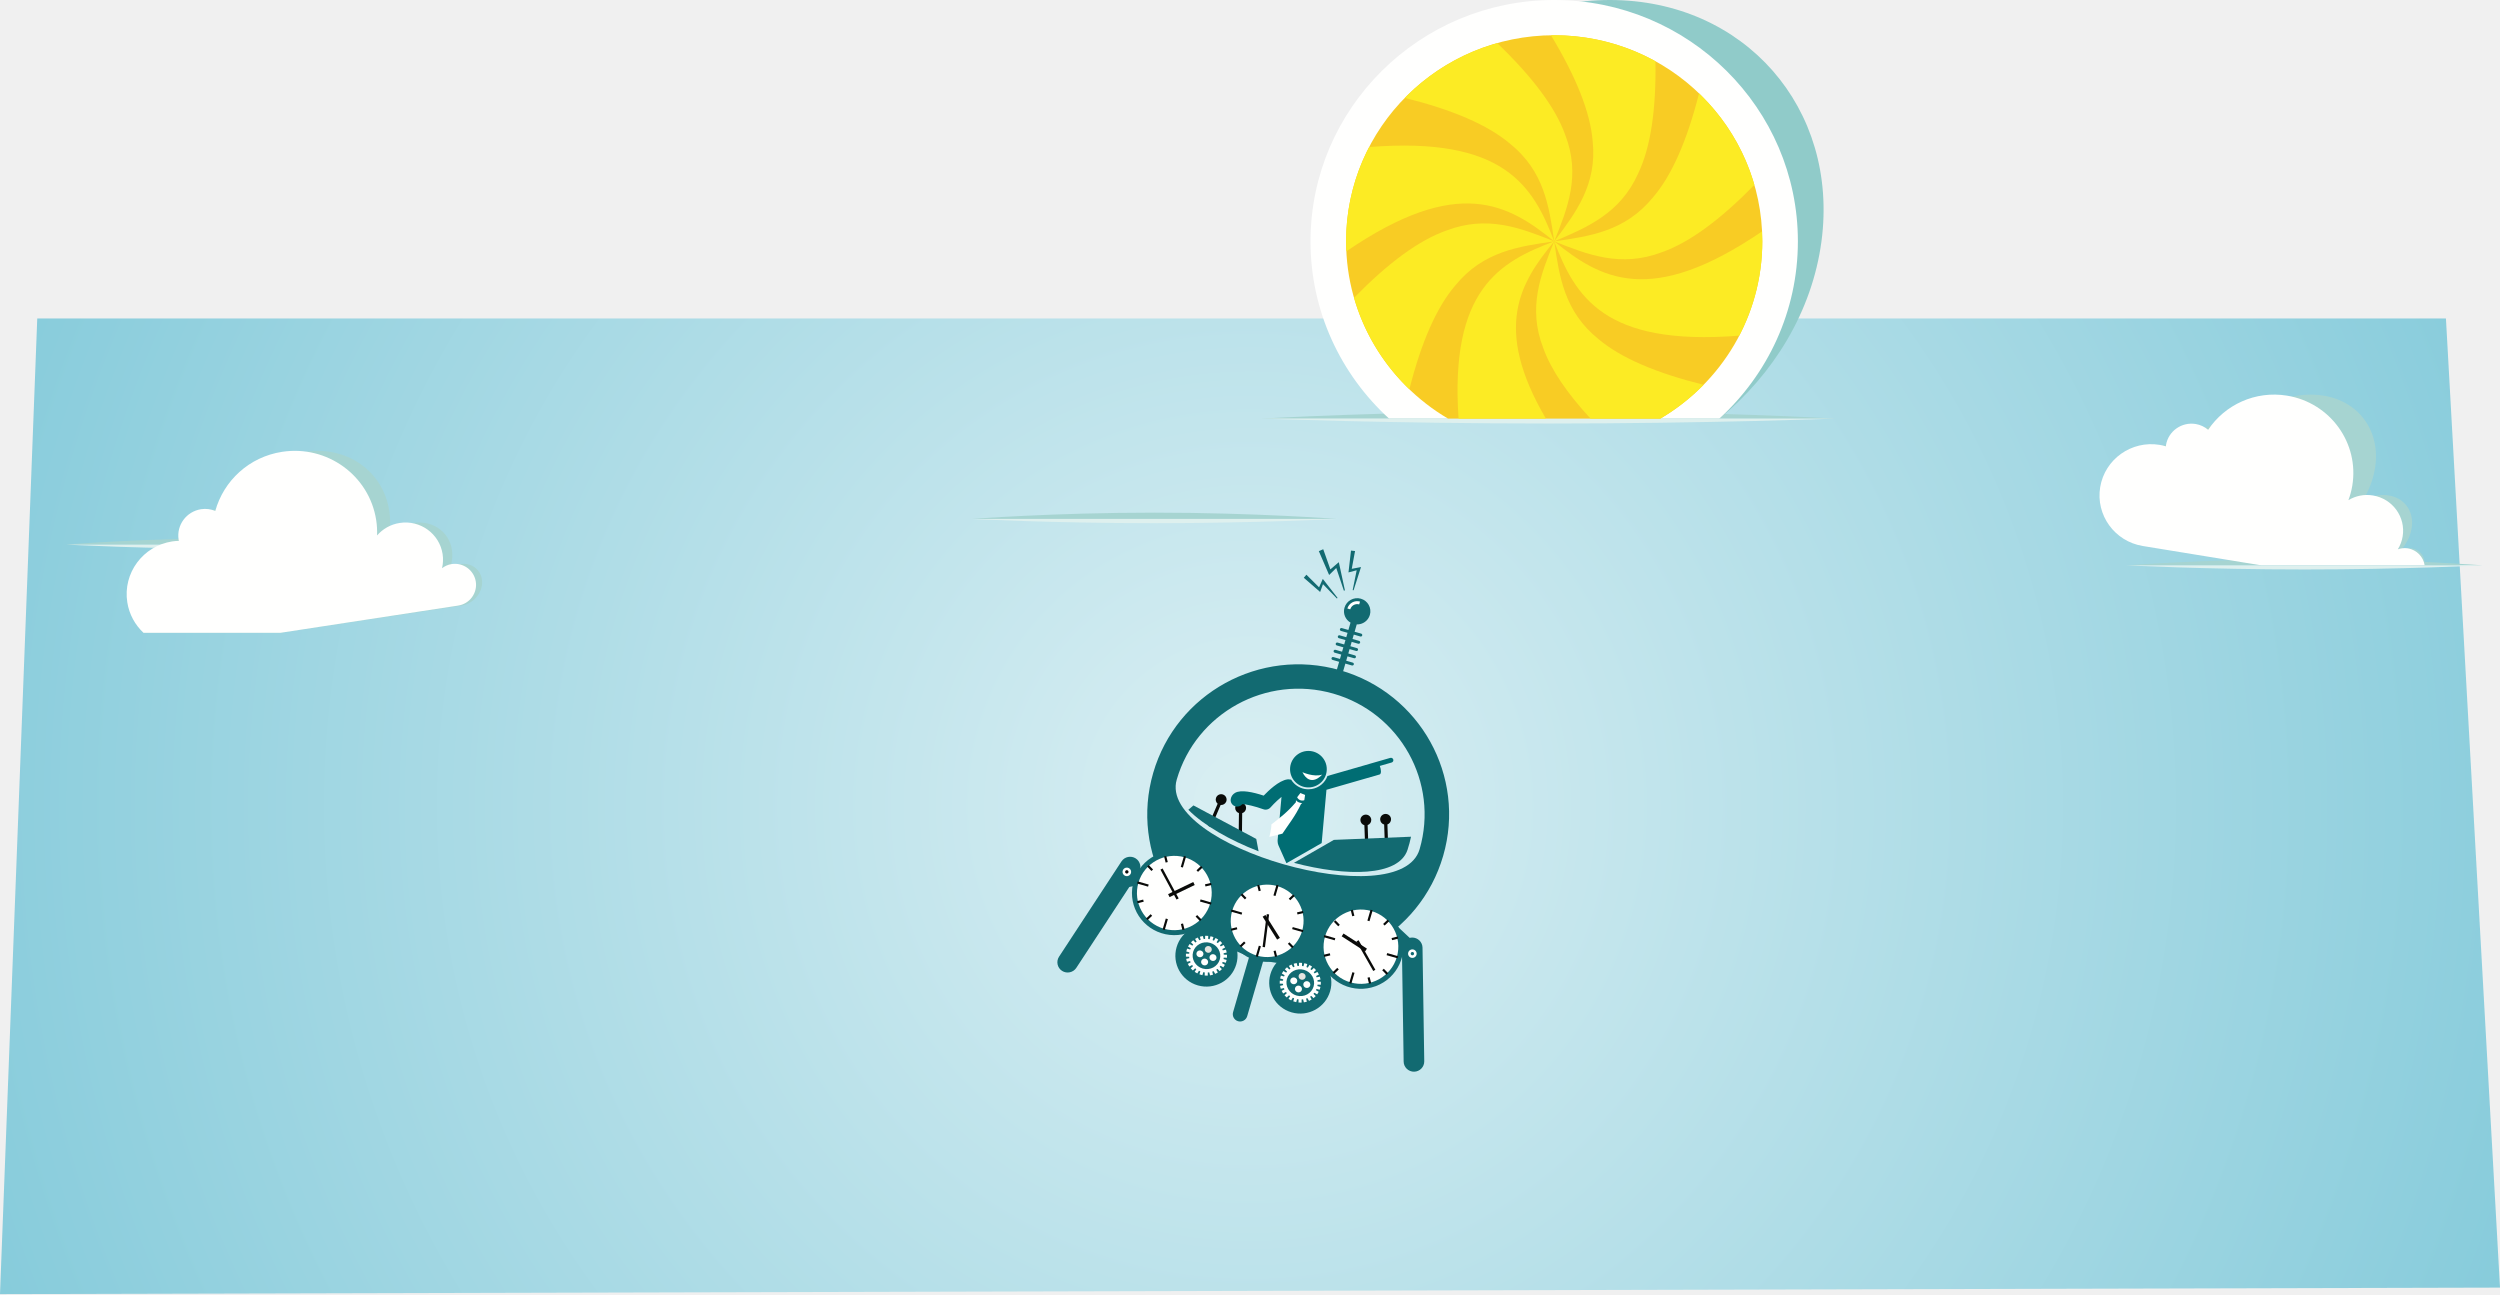
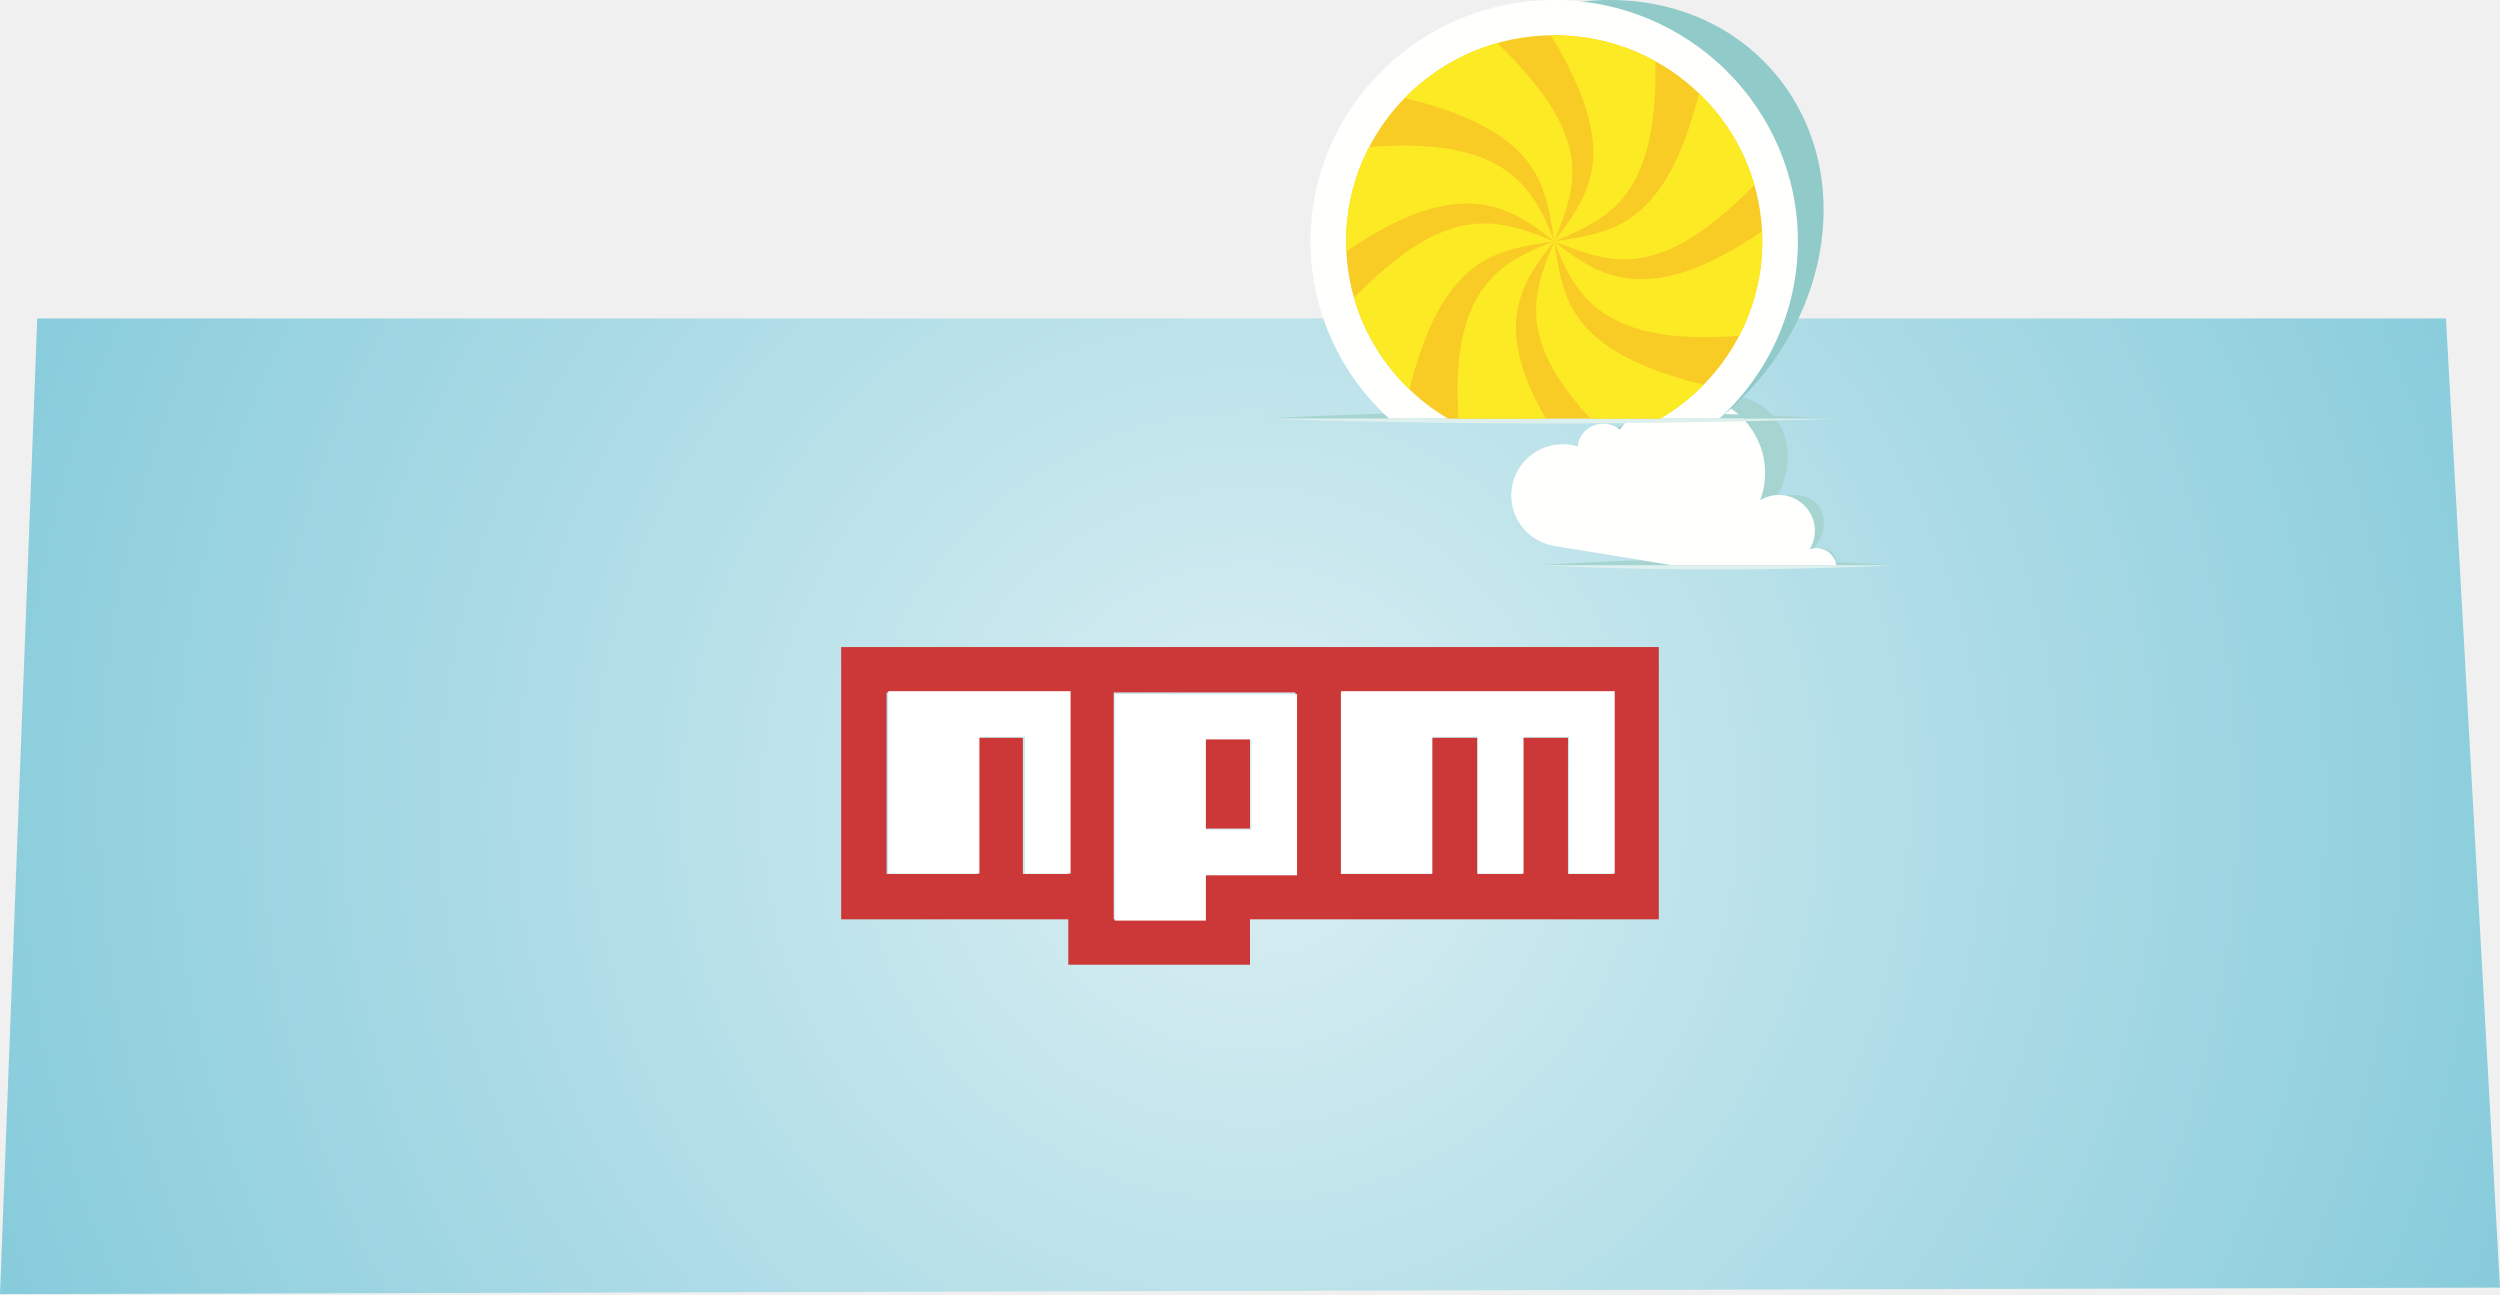
<svg xmlns="http://www.w3.org/2000/svg" width="850px" height="440px" viewBox="0 0 850 440" version="1.1">
  <defs>
    <radialGradient cx="49.999%" cy="49.999%" fx="49.999%" fy="49.999%" r="177.797%" gradientTransform="translate(0.49999,0.499995),scale(0.39027,1),rotate(180),translate(-0.49999,-0.499995)" id="radialGradient-1">
      <stop stop-color="#DAEFF3" offset="0%" />
      <stop stop-color="#6EC1D4" offset="100%" />
    </radialGradient>
  </defs>
  <g id="Page-1" stroke="none" stroke-width="1" fill="none" fill-rule="evenodd">
    <g id="featured" fill-rule="nonzero">
      <polygon id="BluSky" fill="url(#radialGradient-1)" points="0 440 850 437.786 831.617 108.27 12.667 108.27" />
      <g id="Group" transform="translate(22.50045, 116.7783)">
-         <path d="M821.658,75.442 L700.546,75.442 C700.546,75.442 727.657,73.347 761.102,73.347 C794.545,73.347 821.658,75.442 821.658,75.442" id="Fill-9" fill="#A6D4D1" />
-         <path d="M700.546,75.442 C700.546,75.442 727.657,76.84 761.102,76.84 C794.542,76.84 821.658,75.442 821.658,75.442 L700.546,75.442 Z" id="Fill-10" fill="#DEF0EE" />
-         <path d="M707.344,68.863 C698.031,67.298 693.212,58.33 696.602,48.838 C700.003,39.342 710.431,32.91 719.88,34.477 C720.596,34.598 721.272,34.774 721.937,34.976 C721.983,34.836 721.993,34.701 722.044,34.566 C723.792,29.815 729.049,26.598 733.781,27.384 C735.385,27.647 736.692,28.366 737.69,29.352 C745.229,20.858 756.835,15.976 767.526,17.744 C782.011,20.14 789.075,33.86 783.35,48.388 C782.685,50.082 781.865,51.71 780.928,53.269 C783.693,51.825 786.78,51.189 789.701,51.678 C796.197,52.766 799.313,59.017 796.67,65.635 C796.034,67.228 795.119,68.694 794.016,69.991 C795.168,69.622 796.351,69.473 797.5,69.665 C800.44,70.165 802.132,72.566 801.883,75.442 L746.334,75.442 C728.57,72.44 711.48,69.562 707.344,68.863" id="Fill-11" fill="#A6D4D1" />
-         <path d="M706.059,68.863 C696.473,67.298 689.986,58.33 691.564,48.838 C693.148,39.342 702.196,32.91 711.784,34.477 C712.514,34.598 713.215,34.774 713.904,34.976 C713.924,34.836 713.909,34.701 713.931,34.566 C714.722,29.815 719.252,26.598 724.045,27.384 C725.671,27.647 727.092,28.366 728.27,29.352 C733.944,20.858 744.289,15.976 755.097,17.744 C769.765,20.14 779.696,33.86 777.274,48.388 C776.992,50.082 776.542,51.71 775.962,53.269 C778.375,51.825 781.296,51.189 784.294,51.678 C790.976,52.766 795.501,59.017 794.396,65.635 C794.133,67.228 793.556,68.694 792.758,69.991 C793.817,69.622 794.968,69.473 796.156,69.665 C799.208,70.165 801.458,72.566 801.883,75.442 L746.334,75.442 C727.956,72.44 710.323,69.562 706.059,68.863" id="Fill-12" fill="#FFFFFE" />
-         <path d="M432.204,59.67 L307.735,59.67 C307.735,59.67 335.596,57.517 369.968,57.517 C404.338,57.517 432.204,59.67 432.204,59.67" id="Fill-13" fill="#A6D4D1" />
-         <path d="M432.204,59.67 L307.735,59.67 C307.735,59.67 335.596,61.105 369.968,61.105 C404.336,61.105 432.204,59.67 432.204,59.67" id="Fill-14" fill="#DEF0EE" />
-         <path d="M119.679,68.378 L0,68.378 C0,68.378 26.791,66.17 59.841,66.17 C92.887,66.17 119.679,68.378 119.679,68.378" id="Fill-21" fill="#A6D4D1" />
-         <path d="M119.679,68.378 L0,68.378 C0,68.378 26.791,69.854 59.841,69.854 C92.887,69.854 119.679,68.378 119.679,68.378" id="Fill-22" fill="#DEF0EE" />
-         <path d="M22.062,87.995 C21.736,78.096 29.728,68.833 39.911,67.3 C40.685,67.184 41.445,67.134 42.195,67.112 C42.186,66.97 42.141,66.84 42.136,66.697 C41.976,61.748 45.973,57.114 51.065,56.348 C52.793,56.087 54.406,56.338 55.818,56.938 C59.911,46.712 69.551,38.561 81.028,36.839 C96.61,34.496 109.643,44.879 110.135,60.024 C110.195,61.791 110.064,63.549 109.788,65.275 C111.974,63.069 114.844,61.502 118.031,61.022 C125.129,59.954 131.063,64.682 131.289,71.582 C131.343,73.243 131.055,74.877 130.497,76.418 C131.515,75.712 132.664,75.196 133.925,75.008 C137.939,74.402 141.292,77.078 141.42,80.977 C141.547,84.88 138.401,88.527 134.389,89.128 C131.843,89.509 99.047,94.439 72.827,98.378 L26.293,98.378 C23.773,95.709 22.195,92.132 22.062,87.995" id="Fill-23" fill="#A6D4D1" />
-         <path d="M20.778,87.995 C19.233,78.096 26.079,68.833 36.077,67.3 C36.836,67.184 37.587,67.134 38.335,67.112 C38.307,66.97 38.249,66.84 38.226,66.697 C37.456,61.748 40.879,57.114 45.878,56.348 C47.573,56.087 49.217,56.338 50.702,56.938 C53.534,46.712 62.167,38.561 73.431,36.839 C88.725,34.496 103.037,44.879 105.402,60.024 C105.678,61.791 105.764,63.549 105.702,65.275 C107.616,63.069 110.295,61.502 113.421,61.022 C120.386,59.954 126.906,64.682 127.982,71.582 C128.241,73.243 128.154,74.877 127.785,76.418 C128.716,75.712 129.804,75.196 131.04,75.008 C134.978,74.402 138.663,77.078 139.272,80.977 C139.88,84.88 137.184,88.527 133.247,89.128 C130.748,89.509 98.561,94.439 72.827,98.378 L26.293,98.378 C23.445,95.709 21.424,92.132 20.778,87.995" id="clouss" fill="#FFFFFE" />
+         <g id="Cloud" transform="translate(491.3274, 17.3838)">
+           <path d="M130.331,58.058 L9.218,58.058 C9.218,58.058 36.33,55.963 69.775,55.963 C103.217,55.963 130.331,58.058 130.331,58.058" id="Fill-9" fill="#A6D4D1" />
+           <path d="M9.218,58.058 C9.218,58.058 36.33,59.456 69.775,59.456 C103.215,59.456 130.331,58.058 130.331,58.058 L9.218,58.058 Z" id="Fill-10" fill="#DEF0EE" />
+           <path d="M16.017,51.479 C6.704,49.914 1.884,40.946 5.275,31.455 C8.675,21.958 19.103,15.526 28.553,17.093 C29.268,17.214 29.945,17.39 30.609,17.592 C30.656,17.452 30.665,17.317 30.716,17.182 C32.464,12.431 37.722,9.215 42.454,10.001 C44.058,10.263 45.365,10.982 46.363,11.968 C53.902,3.475 65.508,-1.407 76.198,0.36 C90.684,2.756 97.748,16.476 92.023,31.004 C91.358,32.699 90.538,34.326 89.601,35.886 C92.366,34.442 95.452,33.805 98.373,34.295 C104.87,35.382 107.986,41.633 105.342,48.251 C104.707,49.844 103.792,51.31 102.689,52.607 C103.84,52.238 105.023,52.089 106.172,52.282 C109.113,52.781 110.804,55.182 110.556,58.058 L55.007,58.058 C37.242,55.057 20.152,52.178 16.017,51.479" id="Fill-11" fill="#A6D4D1" />
+           <path d="M14.732,51.479 C5.146,49.914 -1.341,40.946 0.236,31.455 C1.821,21.958 10.869,15.526 20.457,17.093 C21.187,17.214 21.888,17.39 22.577,17.592 C22.596,17.452 22.582,17.317 22.604,17.182 C23.395,12.431 27.925,9.215 32.717,10.001 C34.343,10.263 35.765,10.982 36.943,11.968 C42.617,3.475 52.962,-1.407 63.77,0.36 C78.438,2.756 88.369,16.476 85.947,31.004 C85.665,32.699 85.214,34.326 84.635,35.886 C87.047,34.442 89.968,33.805 92.967,34.295 C99.649,35.382 104.174,41.633 103.069,48.251 C102.806,49.844 102.229,51.31 101.431,52.607 C102.489,52.238 103.641,52.089 104.829,52.282 C107.881,52.781 110.13,55.182 110.556,58.058 L55.007,58.058 C36.629,55.057 18.996,52.178 14.732,51.479" id="Fill-12" fill="#FFFFFE" />
+         </g>
      </g>
      <g id="Sun" transform="translate(428.9236, 0)">
        <path d="M195.266,142.321 L0,142.321 C0,142.321 43.71,139.809 97.631,139.809 C151.554,139.809 195.266,142.321 195.266,142.321" id="Fill-25" fill="#A6D4D1" />
        <path d="M195.266,142.321 L0,142.321 C0,142.321 43.71,143.997 97.631,143.997 C151.554,143.997 195.266,142.321 195.266,142.321" id="Fill-26" fill="#DEF0EE" />
        <path d="M190.376,82.06 C196.398,36.812 164.129,0 118.44,0 C72.759,0 30.692,36.812 24.67,82.06 C21.503,105.862 28.944,127.318 43.345,142.321 L155.665,142.321 C174.063,127.318 187.209,105.862 190.376,82.06" id="Fill-27" fill="#90CBC9" />
        <path d="M182.356,82.06 C182.356,36.812 145.194,0 99.505,0 C53.819,0 16.652,36.812 16.652,82.06 C16.652,105.862 26.946,127.318 43.345,142.321 L155.665,142.321 C172.067,127.318 182.356,105.862 182.356,82.06" id="Fill-28" fill="#FFFFFE" />
        <path d="M170.26,82.06 C170.26,43.355 138.585,11.98 99.505,11.98 C60.427,11.98 28.75,43.355 28.75,82.06 C28.75,107.696 42.656,130.105 63.395,142.321 L135.618,142.321 C156.357,130.105 170.26,107.696 170.26,82.06" id="Fill-29" fill="#F8CC24" />
        <path d="M36.597,49.996 C31.593,59.607 28.75,70.5 28.75,82.06 C28.75,83.195 28.781,84.323 28.835,85.449 C66.888,59.451 83.951,69.457 99.505,82.06 C92.397,63.444 82.675,46.326 36.597,49.996" id="Fill-30" fill="#FCEB24" />
        <path d="M62.879,78.372 C53.583,81.644 43.082,89.357 31.456,101.243 C34.896,113.236 41.47,123.914 50.262,132.357 C54.33,116.313 59.527,104.439 65.924,97.003 C75.346,85.476 87.424,83.771 99.505,82.06 C88.184,77.558 76.858,73.055 62.879,78.372" id="Fill-31" fill="#FCEB24" />
        <path d="M99.505,82.06 C80.996,88.99 63.972,98.462 66.992,142.321 L96.674,142.321 C78.535,111.322 87.936,96.068 99.505,82.06" id="Fill-33" fill="#FCEB24" />
        <path d="M103.227,45.784 C99.924,36.577 92.137,26.178 80.137,14.66 C68.027,18.068 57.246,24.582 48.724,33.287 C64.923,37.316 76.909,42.463 84.418,48.8 C96.056,58.133 97.777,70.095 99.505,82.06 C104.05,70.844 108.597,59.63 103.227,45.784" id="Fill-34" fill="#FCEB24" />
        <path d="M170.175,78.672 C132.12,104.67 115.062,94.66 99.505,82.06 C106.613,100.673 116.337,117.792 162.415,114.123 C167.417,104.511 170.26,93.617 170.26,82.06 C170.26,80.923 170.231,79.795 170.175,78.672" id="Fill-35" fill="#FCEB24" />
        <path d="M136.131,85.747 C145.43,82.474 155.928,74.76 167.556,62.876 C164.117,50.882 157.54,40.205 148.75,31.761 C144.683,47.805 139.483,59.68 133.084,67.115 C123.661,78.644 111.583,80.349 99.505,82.06 C110.829,86.559 122.15,91.063 136.131,85.747" id="Fill-36" fill="#FCEB24" />
        <path d="M128.036,59.016 C132.273,50.191 134.191,37.384 133.929,20.837 C122.934,14.764 110.661,11.82 98.417,12.007 C106.992,26.2 111.795,38.236 112.581,47.976 C114.149,62.726 106.827,72.392 99.505,82.06 C110.724,77.311 121.948,72.567 128.036,59.016" id="Fill-37" fill="#FCEB24" />
        <path d="M150.288,130.832 C134.089,126.802 122.101,121.654 114.594,115.319 C102.957,105.987 101.231,94.022 99.505,82.06 C94.963,93.275 90.416,104.49 95.783,118.334 C98.388,125.599 103.799,133.609 111.856,142.321 L135.581,142.321 C140.99,139.143 145.936,135.277 150.288,130.832" id="Fill-32" fill="#FCEB24" />
      </g>
-       <g id="Machine" transform="translate(351.3793, 185.8725)">
-         <g id="controls" transform="translate(90.62479, 97.26204) rotate(-2) translate(-90.62479, -97.26204) translate(52.94908, 83.22532)">
-           <g id="buttons" transform="translate(50.10017, 18.96779)">
-             <polygon id="Fill-120" fill="#FFFFFE" points="0 1.551 1.562 1.551 1.562 0 0 0" />
-             <polygon id="Fill-121" fill="#F4E92A" points="2.924 1.551 4.484 1.551 4.484 0 2.924 0" />
-             <polygon id="Fill-122" fill="#FFFFFE" points="5.846 1.551 7.408 1.551 7.408 0 5.846 0" />
-             <polygon id="Fill-123" fill="#F4E92A" points="8.77 1.551 10.33 1.551 10.33 0 8.77 0" />
-             <polygon id="Fill-124" fill="#F4E92A" points="11.692 1.551 13.254 1.551 13.254 0 11.692 0" />
-             <polygon id="Fill-125" fill="#FFFFFE" points="14.616 1.551 16.176 1.551 16.176 0 14.616 0" />
-             <polygon id="Fill-126" fill="#FFFFFE" points="17.541 1.551 19.1 1.551 19.1 0 17.541 0" />
-             <polygon id="Fill-127" fill="#F4E92A" points="20.462 1.551 22.024 1.551 22.024 0 20.462 0" />
-           </g>
-           <g id="levers" transform="translate(6.550728, 0)" fill="#0A0B09">
-             <path d="M62.219,10.493 C62.219,9.477 61.39,8.654 60.369,8.654 C59.348,8.654 58.521,9.477 58.521,10.493 C58.521,11.316 59.065,12.013 59.814,12.247 L59.814,20.422 L60.924,20.422 L60.924,12.247 C61.676,12.013 62.219,11.316 62.219,10.493" id="Fill-88" />
-             <path d="M55.491,10.493 C55.491,9.477 54.662,8.654 53.641,8.654 C52.619,8.654 51.793,9.477 51.793,10.493 C51.793,11.316 52.336,12.013 53.086,12.247 L53.086,20.422 L54.195,20.422 L54.195,12.247 C54.947,12.013 55.491,11.316 55.491,10.493" id="Fill-89" />
-             <path d="M13.09,4.998 C13.138,3.984 12.35,3.123 11.331,3.075 C10.31,3.028 9.445,3.811 9.395,4.826 C9.356,5.648 9.866,6.369 10.607,6.639 L10.219,14.805 L11.329,14.857 L11.714,6.69 C12.474,6.491 13.052,5.821 13.09,4.998" id="Fill-90" />
-             <path d="M6.404,2.617 C6.834,1.696 6.434,0.602 5.507,0.173 C4.584,-0.256 3.482,0.141 3.049,1.062 C2.7,1.808 2.897,2.668 3.477,3.196 L1.77635672e-15,10.605 L1.007,11.071 L4.484,3.662 C5.263,3.765 6.051,3.363 6.404,2.617" id="Fill-91" />
-           </g>
-           <path d="M1.787,3.483 L3.44169138e-15,4.904 C5.05,10.391 13.723,15.719 23.376,19.855 L22.735,15.619 L1.787,3.483" id="Fill-9" fill="#126A71" />
-           <path d="M35.267,24.186 C52.922,29.523 70.687,30.134 74.009,21.108 C74.544,19.65 74.991,18.18 75.351,16.705 L49.093,16.86 L35.267,24.186" id="Fill-10" fill="#126A71" />
-         </g>
-         <g id="man" transform="translate(95.01951, 88.3492) rotate(-2) translate(-95.01951, -88.3492) translate(67.13449, 69.39659)">
-           <path d="M20.553,5.975 C20.683,2.549 23.58,-0.123 27.026,0.004 C30.472,0.132 33.16,3.012 33.03,6.438 C32.902,9.863 30.005,12.536 26.559,12.408 C23.113,12.28 20.425,9.4 20.553,5.975" id="Fill-128" fill="#006D73" />
-           <path d="M31.393,8.219 C28.457,9.056 24.72,7.15 24.72,7.15 C27.289,12.732 31.393,8.219 31.393,8.219" id="Fill-129" fill="#FFFFFE" />
-           <path d="M32.677,13.422 L50.901,8.86 C51.6,8.685 51.514,7.136 51.081,5.948 L55.146,4.931 C55.587,4.82 55.856,4.374 55.745,3.935 C55.631,3.495 55.185,3.229 54.741,3.34 L47.607,5.126 L47.538,5.151 L33.182,8.744 C32.283,10.998 30.222,12.664 27.68,12.99 C27.303,13.039 26.917,13.056 26.535,13.042 C24.698,12.973 23,12.198 21.748,10.859 C21.368,10.452 21.044,10.007 20.777,9.534 L20.281,9.472 C20.05,9.417 19.803,9.397 19.554,9.422 C18.08,9.563 16.394,10.49 14.845,11.612 C13.466,12.613 12.193,13.77 11.277,14.664 C7.745,13.357 3.633,12.287 1.588,13.383 C0.77,13.822 0.221,14.551 0.043,15.435 C-0.196,16.63 0.581,17.793 1.785,18.032 C2.598,18.193 3.395,17.891 3.902,17.309 C5.165,17.338 8.247,18.186 11.008,19.293 C11.277,19.401 11.557,19.454 11.838,19.454 C12.44,19.454 13.028,19.211 13.455,18.758 C14.163,18.009 14.992,17.224 15.828,16.504 C16.33,16.069 16.835,15.659 17.317,15.296 L15.475,30.036 C15.453,30.217 15.458,30.394 15.478,30.567 C15.486,30.967 15.561,31.374 15.722,31.768 L18.2,37.905 L30.419,31.477 L32.677,13.422" id="Fill-3" fill="#006D73" />
-           <path d="M24.925,16.732 L25.031,16.666 L25.353,14.932 L24.562,14.57 L23.771,14.208 L22.656,15.58 L22.672,15.703 C22.872,16.122 23.211,16.439 23.61,16.623 C24.012,16.807 24.473,16.854 24.925,16.732" id="Fill-4" fill="#FFFFFE" />
-           <path d="M22.198,16.555 C22.176,16.702 22.159,17.141 22.14,17.287 C19.002,20.694 16.491,22.403 13.544,24.558 C13.55,25.99 12.731,28.755 12.731,28.755 C12.731,28.755 15.7,28.108 17.193,27.808 C19.337,24.775 21.732,22.098 23.846,17.976 C23.996,17.868 24.146,17.757 24.293,17.642 C23.555,17.616 22.603,17.293 22.198,16.555" id="Fill-5" fill="#FFFFFE" />
-         </g>
-         <g id="machine" transform="translate(73.74083, 101.2199) rotate(-4) translate(-73.74083, -101.2199) translate(5.482993, 20.23434)">
-           <path d="M64.557,89.703 C63.958,91.334 62.141,92.173 60.501,91.576 C58.858,90.979 58.015,89.173 58.614,87.542 C59.216,85.911 61.031,85.072 62.673,85.668 C64.313,86.265 65.157,88.071 64.557,89.703" id="Fill-84" fill="#FFFFFE" />
-           <path d="M95.505,100.955 C94.903,102.586 93.085,103.425 91.445,102.828 C89.806,102.231 88.959,100.425 89.562,98.794 C90.161,97.162 91.978,96.324 93.618,96.92 C95.26,97.517 96.104,99.323 95.505,100.955" id="Fill-85" fill="#FFFFFE" />
-           <path d="M110.501,13.081 C110.765,13.176 111.059,13.041 111.153,12.779 C111.25,12.518 111.114,12.227 110.851,12.131 L108.664,11.336 L109.558,8.9 C111.555,9.105 113.514,7.957 114.236,5.998 C115.087,3.683 113.889,1.119 111.561,0.273 C109.233,-0.574 106.653,0.616 105.801,2.931 C105.08,4.891 105.832,7.024 107.491,8.148 L106.595,10.584 L104.405,9.788 C104.145,9.693 103.851,9.828 103.753,10.089 C103.659,10.35 103.795,10.642 104.059,10.737 L106.245,11.533 L105.709,12.991 L103.52,12.196 C103.26,12.1 102.965,12.235 102.868,12.497 C102.774,12.758 102.91,13.049 103.171,13.145 L105.36,13.94 L104.824,15.398 L102.635,14.603 C102.372,14.507 102.08,14.643 101.983,14.904 C101.886,15.165 102.022,15.456 102.286,15.552 L104.475,16.347 L103.937,17.806 L101.75,17.01 C101.487,16.915 101.192,17.05 101.098,17.311 C101.001,17.572 101.137,17.864 101.401,17.959 L103.587,18.755 L103.051,20.213 L100.862,19.418 C100.602,19.322 100.307,19.458 100.213,19.718 C100.116,19.979 100.252,20.271 100.516,20.367 L102.702,21.162 L100.349,27.56 L102.416,28.312 L104.772,21.914 L106.958,22.71 C107.222,22.805 107.516,22.67 107.61,22.409 C107.707,22.148 107.571,21.856 107.308,21.761 L105.121,20.965 L105.657,19.507 L107.843,20.302 C108.107,20.398 108.401,20.262 108.495,20.001 C108.592,19.741 108.456,19.449 108.193,19.353 L106.006,18.558 L106.542,17.1 L108.731,17.895 C108.992,17.99 109.286,17.855 109.383,17.594 C109.477,17.333 109.341,17.041 109.081,16.946 L106.891,16.15 L107.427,14.692 L109.616,15.488 C109.88,15.583 110.171,15.448 110.268,15.187 C110.365,14.926 110.226,14.634 109.966,14.539 L107.777,13.743 L108.315,12.285 L110.501,13.081" id="antenna" fill="#126A71" />
-           <path d="M107.713,3.626 L106.755,3.278 C107.416,1.491 109.414,0.568 111.211,1.222 L110.862,2.171 C109.591,1.708 108.176,2.361 107.713,3.626" id="Fill-87" fill="#FFFFFE" />
-           <path d="M59.904,140.671 L59.904,140.671 C58.614,140.202 57.945,138.769 58.417,137.487 L68.711,109.511 C69.182,108.229 70.622,107.564 71.913,108.033 C73.203,108.502 73.871,109.934 73.4,111.217 L63.109,139.192 C62.637,140.475 61.194,141.14 59.904,140.671" id="Fill-11" fill="#126A71" />
-           <path d="M1.389,119.418 L1.389,119.418 C2.926,120.572 5.135,120.267 6.294,118.738 L29.731,87.903 C30.894,86.374 30.586,84.179 29.048,83.024 C27.511,81.869 25.303,82.175 24.14,83.703 L0.704,114.539 C-0.456,116.067 -0.151,118.263 1.389,119.418" id="Fill-12" fill="#126A71" />
-           <polyline id="Fill-13" fill="#126A71" points="24.11 92.784 41.856 90.565 41.373 86.747 23.627 88.965 24.11 92.784" />
-           <path d="M44.825,57.262 C52.965,35.133 77.698,23.715 99.958,31.809 C122.218,39.902 133.705,64.49 125.561,86.619 C117.421,108.747 36.681,79.391 44.825,57.262 Z M102.818,24.038 C76.205,14.361 46.739,27.964 37.006,54.42 C27.273,80.876 40.954,110.166 67.568,119.843 C94.181,129.519 123.647,115.917 133.38,89.461 C143.113,63.005 129.429,33.714 102.818,24.038 L102.818,24.038 Z" id="Fill-20" fill="#126A71" />
-           <path d="M118.409,161.966 L118.409,161.966 C116.483,161.862 114.993,160.212 115.099,158.299 L117.204,119.709 C117.31,117.795 118.969,116.315 120.895,116.419 C122.817,116.523 124.307,118.173 124.202,120.086 L122.096,158.676 C121.991,160.59 120.331,162.07 118.409,161.966" id="Fill-16" fill="#126A71" />
-           <polyline id="Fill-17" fill="#126A71" points="120.193 122.282 108.073 109.205 110.92 106.597 123.039 119.675 120.193 122.282" />
-           <path d="M27.079,87.875 C26.801,88.627 25.966,89.013 25.208,88.738 C24.454,88.464 24.065,87.632 24.343,86.881 C24.618,86.13 25.455,85.744 26.21,86.018 C26.965,86.293 27.353,87.125 27.079,87.875" id="Fill-14" fill="#FFFFFE" />
-           <path d="M26.252,87.576 C26.144,87.874 25.811,88.027 25.511,87.918 C25.211,87.809 25.059,87.479 25.167,87.181 C25.278,86.883 25.608,86.729 25.908,86.839 C26.207,86.948 26.363,87.277 26.252,87.576" id="Fill-15" fill="#0A0B09" />
-           <path d="M119.252,121.39 C118.975,122.141 119.363,122.973 120.118,123.247 C120.875,123.522 121.71,123.136 121.988,122.385 C122.262,121.633 121.874,120.802 121.119,120.527 C120.365,120.252 119.527,120.639 119.252,121.39" id="Fill-18" fill="#FFFFFE" />
-           <path d="M120.076,121.69 C119.965,121.988 120.121,122.318 120.42,122.427 C120.72,122.536 121.053,122.383 121.161,122.084 C121.272,121.787 121.117,121.456 120.817,121.347 C120.517,121.238 120.187,121.392 120.076,121.69" id="Fill-19" fill="#126A71" />
-         </g>
-         <g id="clock-middle" transform="translate(79.45301, 127.217) rotate(-4) translate(-79.45301, -127.217) translate(65.41618, 113.263)">
-           <path d="M23.964,4.087 C29.444,9.538 29.444,18.373 23.961,23.822 C18.479,29.271 9.592,29.27 4.109,23.82 C-1.37,18.37 -1.37,9.535 4.112,4.087 C9.595,-1.363 18.482,-1.362 23.964,4.087" id="Fill-21" fill="#126A71" />
-           <path d="M25.668,18.182 C23.318,24.568 16.207,27.85 9.783,25.515 C3.363,23.18 0.059,16.11 2.409,9.725 C4.759,3.34 11.87,0.058 18.29,2.393 C24.713,4.728 28.018,11.798 25.668,18.182" id="Fill-22" fill="#FFFFFE" />
-           <polyline id="Fill-23" fill="#0A0B09" points="17.452 5.726 16.77 5.477 18.068 1.948 18.751 2.197 17.452 5.726" />
-           <polyline id="Fill-24" fill="#0A0B09" points="10.008 25.96 9.323 25.712 10.621 22.183 11.307 22.431 10.008 25.96" />
-           <polyline id="Fill-25" fill="#0A0B09" points="12.583 3.568 11.864 3.693 11.506 1.66 12.225 1.535 12.583 3.568" />
-           <polyline id="Fill-26" fill="#0A0B09" points="16.567 26.248 15.851 26.373 15.493 24.341 16.212 24.216 16.567 26.248" />
-           <polyline id="Fill-27" fill="#0A0B09" points="7.553 5.682 6.995 6.147 5.663 4.565 6.221 4.1 7.553 5.682" />
-           <polyline id="Fill-28" fill="#0A0B09" points="22.413 23.343 21.853 23.808 20.521 22.226 21.081 21.761 22.413 23.343" />
-           <polyline id="Fill-29" fill="#0A0B09" points="3.591 15.401 3.715 16.115 1.671 16.47 1.546 15.756 3.591 15.401" />
-           <polyline id="Fill-30" fill="#0A0B09" points="26.403 11.439 26.531 12.152 24.486 12.508 24.361 11.794 26.403 11.439" />
-           <polyline id="Fill-31" fill="#0A0B09" points="5.716 20.4 6.185 20.956 4.592 22.28 4.126 21.724 5.716 20.4" />
-           <polyline id="Fill-32" fill="#0A0B09" points="23.481 5.628 23.95 6.185 22.358 7.508 21.892 6.953 23.481 5.628" />
-           <polyline id="Fill-33" fill="#0A0B09" points="5.76 10.559 5.511 11.239 1.959 9.949 2.212 9.268 5.76 10.559" />
-           <polyline id="Fill-34" fill="#0A0B09" points="26.114 17.96 25.865 18.64 22.316 17.35 22.566 16.67 26.114 17.96" />
-           <polyline id="Fill-35" fill="#0A0B09" points="12.611 12.437 13.593 11.916 17.955 20.032 16.975 20.553 12.611 12.437" />
-           <polyline id="Fill-36" fill="#0A0B09" points="14.059 11.665 14.853 11.821 12.661 22.855 11.867 22.699 14.059 11.665" />
-         </g>
-         <g id="clock-left" transform="translate(47.89312, 117.7572) rotate(-4) translate(-47.89312, -117.7572) translate(33.48324, 103.4327)">
-           <path d="M28.258,18.273 C26.064,25.877 18.084,30.271 10.437,28.09 C2.788,25.909 -1.632,17.978 0.563,10.375 C2.757,2.772 10.734,-1.622 18.384,0.559 C26.03,2.74 30.45,10.671 28.258,18.273" id="Fill-37" fill="#126A71" />
-           <path d="M26.347,18.664 C23.936,25.218 16.636,28.586 10.046,26.19 C3.454,23.793 0.063,16.538 2.474,9.985 C4.885,3.432 12.185,0.063 18.775,2.459 C25.367,4.856 28.758,12.111 26.347,18.664" id="Fill-38" fill="#FFFFFE" />
-           <polyline id="Fill-39" fill="#0A0B09" points="17.915 5.88 17.213 5.625 18.545 2.003 19.247 2.259 17.915 5.88" />
-           <polyline id="Fill-40" fill="#0A0B09" points="10.274 26.647 9.572 26.391 10.906 22.77 11.608 23.025 10.274 26.647" />
-           <polyline id="Fill-41" fill="#0A0B09" points="12.918 3.665 12.18 3.793 11.813 1.707 12.549 1.579 12.918 3.665" />
-           <polyline id="Fill-42" fill="#0A0B09" points="17.007 26.942 16.269 27.07 15.903 24.985 16.641 24.857 17.007 26.942" />
-           <polyline id="Fill-43" fill="#0A0B09" points="7.754 5.835 7.18 6.312 5.815 4.688 6.389 4.212 7.754 5.835" />
-           <polyline id="Fill-44" fill="#0A0B09" points="23.006 23.96 22.432 24.438 21.067 22.814 21.638 22.337 23.006 23.96" />
-           <polyline id="Fill-45" fill="#0A0B09" points="3.687 15.81 3.817 16.542 1.717 16.907 1.589 16.174 3.687 15.81" />
-           <polyline id="Fill-46" fill="#0A0B09" points="27.101 11.743 27.232 12.476 25.134 12.84 25.004 12.108 27.101 11.743" />
-           <polyline id="Fill-47" fill="#0A0B09" points="5.87 20.94 6.35 21.511 4.716 22.869 4.236 22.299 5.87 20.94" />
-           <polyline id="Fill-48" fill="#0A0B09" points="24.105 5.78 24.585 6.351 22.951 7.709 22.471 7.139 24.105 5.78" />
-           <polyline id="Fill-49" fill="#0A0B09" points="5.915 10.84 5.657 11.539 2.014 10.214 2.272 9.516 5.915 10.84" />
-           <polyline id="Fill-50" fill="#0A0B09" points="26.804 18.436 26.549 19.134 22.906 17.81 23.161 17.112 26.804 18.436" />
-           <polyline id="Fill-51" fill="#0A0B09" points="12.693 15.599 12.269 14.547 21.089 11.035 21.513 12.088 12.693 15.599" />
-           <polyline id="Fill-52" fill="#0A0B09" points="15.756 16.255 14.999 16.592 10.254 6.057 11.012 5.719 15.756 16.255" />
-         </g>
-         <g id="clock-right" transform="translate(111.3416, 136.0066) rotate(-4) translate(-111.3416, -136.0066) translate(96.93236, 121.6818)">
-           <path d="M18.486,28.06 C10.856,30.299 2.843,25.964 0.593,18.378 C-1.66,10.792 2.702,2.828 10.332,0.589 C17.962,-1.649 25.975,2.685 28.225,10.271 C30.478,17.857 26.119,25.822 18.486,28.06" id="Fill-53" fill="#126A71" />
-           <path d="M26.347,18.665 C23.936,25.218 16.636,28.587 10.043,26.19 C3.454,23.793 0.063,16.538 2.474,9.985 C4.885,3.432 12.185,0.063 18.775,2.46 C25.367,4.856 28.758,12.112 26.347,18.665" id="Fill-54" fill="#FFFFFE" />
-           <polyline id="Fill-55" fill="#0A0B09" points="17.915 5.881 17.213 5.625 18.545 2.004 19.247 2.259 17.915 5.881" />
-           <polyline id="Fill-56" fill="#0A0B09" points="10.274 26.647 9.572 26.392 10.903 22.77 11.608 23.026 10.274 26.647" />
-           <polyline id="Fill-57" fill="#0A0B09" points="12.918 3.666 12.18 3.794 11.814 1.708 12.549 1.579 12.918 3.666" />
-           <polyline id="Fill-58" fill="#0A0B09" points="17.007 26.943 16.269 27.071 15.903 24.985 16.641 24.857 17.007 26.943" />
-           <polyline id="Fill-59" fill="#0A0B09" points="7.754 6.388 7.18 6.864 5.815 5.24 6.389 4.764 7.754 6.388" />
-           <polyline id="Fill-60" fill="#0A0B09" points="23.006 23.961 22.432 24.438 21.064 22.814 21.638 22.337 23.006 23.961" />
-           <polyline id="Fill-61" fill="#0A0B09" points="3.687 15.81 3.814 16.543 1.717 16.907 1.589 16.174 3.687 15.81" />
-           <polyline id="Fill-62" fill="#0A0B09" points="27.101 11.743 27.232 12.476 25.131 12.841 25.004 12.108 27.101 11.743" />
-           <polyline id="Fill-63" fill="#0A0B09" points="5.87 20.941 6.35 21.512 4.716 22.87 4.236 22.299 5.87 20.941" />
-           <polyline id="Fill-64" fill="#0A0B09" points="24.102 5.78 24.585 6.351 22.948 7.71 22.471 7.14 24.102 5.78" />
-           <polyline id="Fill-65" fill="#0A0B09" points="5.915 10.84 5.657 11.539 2.014 10.214 2.272 9.516 5.915 10.84" />
-           <polyline id="Fill-66" fill="#0A0B09" points="26.804 18.436 26.546 19.135 22.906 17.81 23.161 17.112 26.804 18.436" />
-           <polyline id="Fill-67" fill="#0A0B09" points="16.397 15.127 15.709 16.032 8.123 10.344 8.811 9.439 16.397 15.127" />
-           <polyline id="Fill-68" fill="#0A0B09" points="13.018 12.426 13.77 12.071 18.755 22.496 18.004 22.851 13.018 12.426" />
-         </g>
-         <g id="cog-left" transform="translate(58.81471, 139.0677) rotate(-4) translate(-58.81471, -139.0677) translate(48.24506, 128.5606)">
-           <path d="M20.493,14.115 C18.49,19.564 12.422,22.365 6.939,20.372 C1.459,18.379 -1.36,12.347 0.646,6.899 C2.65,1.451 8.718,-1.351 14.2,0.642 C19.68,2.635 22.499,8.667 20.493,14.115" id="Fill-69" fill="#126A71" />
-           <path d="M8.998,14.775 C6.553,13.886 5.274,11.254 6.14,8.897 C7.009,6.539 9.694,5.349 12.139,6.239 C14.586,7.128 15.865,9.76 14.999,12.117 C14.131,14.475 11.445,15.665 8.998,14.775 Z M16.966,13.37 L17.313,12.422 L16.278,12.045 C16.32,11.888 16.356,11.732 16.384,11.575 L17.477,11.68 L17.56,10.671 L16.467,10.566 C16.464,10.404 16.456,10.243 16.439,10.083 L17.519,9.91 L17.33,8.909 L16.248,9.083 C16.203,8.926 16.153,8.772 16.095,8.62 L17.088,8.18 L16.639,7.257 L15.646,7.696 C15.562,7.556 15.471,7.419 15.377,7.286 L16.212,6.609 L15.535,5.825 L14.7,6.501 C14.58,6.386 14.458,6.274 14.331,6.169 L14.949,5.304 L14.089,4.713 L13.468,5.579 C13.323,5.498 13.176,5.422 13.024,5.352 L13.393,4.353 L12.408,3.995 L12.039,4.994 C11.878,4.95 11.717,4.913 11.553,4.883 L11.639,3.822 L10.599,3.721 L10.513,4.781 C10.346,4.779 10.18,4.786 10.016,4.798 L9.816,3.746 L8.787,3.91 L8.99,4.963 C8.829,5.004 8.67,5.05 8.515,5.103 L8.043,4.131 L7.1,4.548 L7.572,5.521 C7.43,5.599 7.292,5.685 7.156,5.776 L6.44,4.95 L5.646,5.593 L6.359,6.418 C6.243,6.53 6.132,6.647 6.024,6.769 L5.122,6.148 L4.531,6.972 L5.435,7.594 C5.355,7.732 5.28,7.874 5.208,8.02 L4.173,7.644 L3.823,8.592 L4.861,8.969 C4.819,9.125 4.783,9.282 4.756,9.439 L3.66,9.334 L3.579,10.343 L4.672,10.448 C4.672,10.61 4.683,10.771 4.7,10.931 L3.618,11.104 L3.809,12.105 L4.889,11.932 C4.936,12.088 4.986,12.242 5.044,12.394 L4.051,12.834 L4.5,13.758 L5.494,13.318 C5.577,13.458 5.668,13.595 5.763,13.728 L4.928,14.405 L5.605,15.189 L6.44,14.513 C6.559,14.628 6.681,14.74 6.809,14.845 L6.187,15.71 L7.047,16.302 L7.672,15.435 C7.816,15.516 7.963,15.592 8.116,15.663 L7.747,16.661 L8.732,17.019 L9.098,16.02 C9.261,16.064 9.422,16.101 9.586,16.131 L9.5,17.193 L10.541,17.292 L10.627,16.233 C10.793,16.235 10.959,16.228 11.123,16.216 L11.323,17.268 L12.35,17.104 L12.15,16.051 C12.311,16.011 12.469,15.965 12.624,15.911 L13.096,16.883 L14.039,16.465 L13.568,15.493 C13.709,15.415 13.848,15.329 13.984,15.238 L14.697,16.064 L15.493,15.421 L14.78,14.597 C14.894,14.484 15.008,14.368 15.113,14.245 L16.017,14.865 L16.608,14.042 L15.704,13.42 C15.784,13.282 15.859,13.14 15.929,12.994 L16.966,13.37 L16.966,13.37 Z" id="Fill-70" fill="#FFFFFE" />
-           <path d="M10.21,8.004 C9.988,8.605 10.316,9.276 10.94,9.503 C11.562,9.729 12.247,9.426 12.469,8.825 C12.688,8.224 12.363,7.553 11.739,7.326 C11.115,7.1 10.432,7.403 10.21,8.004" id="Fill-71" fill="#E5E5E0" />
-           <path d="M10.929,13.01 C11.148,12.409 10.824,11.738 10.199,11.511 C9.575,11.285 8.892,11.588 8.67,12.189 C8.449,12.79 8.776,13.461 9.4,13.687 C10.022,13.914 10.707,13.611 10.929,13.01" id="Fill-72" fill="#FFFFFE" />
-           <path d="M9.528,10.128 C9.747,9.527 9.422,8.856 8.798,8.63 C8.174,8.403 7.491,8.706 7.269,9.307 C7.047,9.908 7.375,10.579 7.999,10.806 C8.621,11.032 9.306,10.729 9.528,10.128" id="Fill-73" fill="#FFFFFE" />
-           <path d="M13.14,10.208 C12.516,9.981 11.833,10.285 11.611,10.886 C11.39,11.487 11.717,12.158 12.341,12.384 C12.963,12.611 13.648,12.308 13.87,11.707 C14.089,11.106 13.765,10.435 13.14,10.208" id="Fill-74" fill="#FFFFFE" />
-         </g>
-         <g id="cog-right" transform="translate(90.71655, 148.2436) rotate(-4) translate(-90.71655, -148.2436) translate(80.14681, 137.7365)">
-           <path d="M20.494,14.115 C18.488,19.564 12.421,22.365 6.941,20.372 C1.458,18.379 -1.358,12.347 0.645,6.899 C2.651,1.45 8.719,-1.351 14.199,0.642 C19.679,2.635 22.498,8.667 20.494,14.115" id="Fill-75" fill="#126A71" />
-           <path d="M8.999,14.776 C6.552,13.886 5.273,11.254 6.142,8.897 C7.007,6.539 9.693,5.349 12.14,6.239 C14.587,7.128 15.867,9.76 14.998,12.117 C14.13,14.475 11.444,15.665 8.999,14.776 Z M16.965,13.37 L17.315,12.422 L16.28,12.045 C16.322,11.889 16.355,11.732 16.383,11.574 L17.479,11.68 L17.562,10.671 L16.469,10.566 C16.466,10.404 16.455,10.243 16.441,10.083 L17.52,9.91 L17.329,8.909 L16.249,9.082 C16.205,8.926 16.155,8.772 16.097,8.62 L17.087,8.18 L16.638,7.257 L15.647,7.696 C15.561,7.556 15.473,7.419 15.375,7.285 L16.211,6.609 L15.534,5.825 L14.698,6.501 C14.582,6.386 14.457,6.274 14.329,6.169 L14.951,5.304 L14.091,4.713 L13.467,5.58 C13.325,5.498 13.178,5.422 13.025,5.352 L13.392,4.353 L12.407,3.995 L12.04,4.994 C11.879,4.95 11.716,4.913 11.552,4.883 L11.641,3.822 L10.6,3.722 L10.512,4.781 C10.345,4.779 10.181,4.786 10.015,4.798 L9.815,3.746 L8.789,3.91 L8.988,4.963 C8.827,5.004 8.669,5.05 8.514,5.103 L8.042,4.131 L7.099,4.548 L7.573,5.52 C7.429,5.599 7.29,5.685 7.154,5.776 L6.441,4.95 L5.648,5.593 L6.361,6.417 C6.244,6.53 6.131,6.646 6.025,6.769 L5.121,6.148 L4.53,6.972 L5.434,7.594 C5.354,7.732 5.279,7.874 5.209,8.021 L4.175,7.643 L3.825,8.592 L4.86,8.969 C4.818,9.125 4.785,9.282 4.757,9.439 L3.661,9.334 L3.578,10.343 L4.671,10.448 C4.674,10.61 4.682,10.771 4.699,10.931 L3.62,11.104 L3.808,12.105 L4.89,11.932 C4.935,12.088 4.985,12.242 5.043,12.394 L4.052,12.834 L4.499,13.758 L5.492,13.318 C5.576,13.458 5.667,13.595 5.764,13.729 L4.926,14.405 L5.606,15.189 L6.441,14.513 C6.558,14.628 6.68,14.74 6.81,14.845 L6.189,15.71 L7.049,16.302 L7.67,15.435 C7.815,15.516 7.962,15.592 8.114,15.663 L7.748,16.661 L8.73,17.019 L9.099,16.02 C9.26,16.064 9.424,16.101 9.585,16.131 L9.499,17.192 L10.539,17.293 L10.625,16.233 C10.795,16.235 10.958,16.228 11.125,16.216 L11.325,17.268 L12.351,17.104 L12.151,16.051 C12.31,16.011 12.468,15.964 12.623,15.911 L13.098,16.883 L14.041,16.466 L13.566,15.493 C13.711,15.414 13.849,15.329 13.985,15.238 L14.698,16.064 L15.492,15.421 L14.779,14.597 C14.895,14.484 15.006,14.367 15.115,14.245 L16.016,14.866 L16.61,14.042 L15.703,13.42 C15.786,13.282 15.861,13.14 15.93,12.994 L16.965,13.37 L16.965,13.37 Z" id="Fill-76" fill="#FFFFFE" />
-           <path d="M10.209,8.004 C9.99,8.605 10.315,9.276 10.939,9.503 C11.563,9.73 12.249,9.426 12.468,8.825 C12.69,8.224 12.362,7.553 11.741,7.327 C11.116,7.1 10.431,7.403 10.209,8.004" id="Fill-77" fill="#E5E5E0" />
-           <path d="M10.928,13.01 C11.15,12.409 10.822,11.738 10.201,11.511 C9.577,11.285 8.891,11.588 8.672,12.189 C8.45,12.79 8.775,13.461 9.399,13.687 C10.023,13.914 10.709,13.611 10.928,13.01" id="Fill-78" fill="#FFFFFE" />
-           <path d="M9.527,10.128 C9.749,9.527 9.421,8.856 8.8,8.63 C8.175,8.403 7.49,8.706 7.271,9.307 C7.049,9.908 7.374,10.579 7.998,10.806 C8.622,11.032 9.307,10.729 9.527,10.128" id="Fill-79" fill="#FFFFFE" />
-           <path d="M13.142,10.208 C12.518,9.982 11.832,10.285 11.613,10.886 C11.391,11.487 11.716,12.158 12.34,12.385 C12.964,12.611 13.65,12.308 13.869,11.707 C14.091,11.106 13.763,10.435 13.142,10.208" id="Fill-80" fill="#FFFFFE" />
-         </g>
-         <g id="zaps" transform="translate(101.6646, 9.188613) rotate(-4) translate(-101.6646, -9.188613) translate(91.83296, 0.665058)" fill="#126A71">
-           <polyline id="Fill-81" points="13.298 14.561 11.248 6.671 8.665 8.879 5.732 0.542 7.275 0 9.217 7.008 12.252 4.762 13.656 14.452 13.298 14.561" />
-           <polyline id="Fill-82" points="16.597 14.643 16.289 14.573 18.121 7.925 15.288 8.466 16.661 1.12 18.024 1.368 16.484 7.324 19.663 6.942 16.597 14.643" />
-           <polyline id="Fill-83" points="10.749 17.047 6.362 11.847 5.213 14.429 1.19949929e-24 9.209 0.966 8.251 4.955 12.826 6.426 10.055 10.979 16.84 10.749 17.047" />
-         </g>
+       <g id="npm" transform="translate(286, 220)">
+         <path d="M0,0 L278,0 L278,92.571 L139,92.571 L139,108 L77.222,108 L77.222,92.571 L0,92.571 L0,0 Z M15.444,77.143 L46.333,77.143 L46.333,30.857 L61.778,30.857 L61.778,77.143 L77.222,77.143 L77.222,15.429 L15.444,15.429 L15.444,77.143 Z M92.667,15.429 L92.667,92.571 L123.556,92.571 L123.556,77.143 L154.444,77.143 L154.444,15.429 L92.667,15.429 Z M123.556,30.857 L139,30.857 L139,61.714 L123.556,61.714 L123.556,30.857 Z M169.889,15.429 L169.889,77.143 L200.778,77.143 L200.778,30.857 L216.222,30.857 L216.222,77.143 L231.667,77.143 L231.667,30.857 L247.111,30.857 L247.111,77.143 L262.556,77.143 L262.556,15.429 L169.889,15.429 Z" id="Shape" fill="#CB3837" />
+         <polygon id="Path" fill="#FFFFFF" points="16 77 47 77 47 30.5 62.5 30.5 62.5 77 78 77 78 15 16 15" />
+         <path d="M93,16 L93,93 L124,93 L124,77.6 L155,77.6 L155,16 L93,16 Z M139.5,62.2 L124,62.2 L124,31.4 L139.5,31.4 L139.5,62.2 Z" id="Shape" fill="#FFFFFF" />
+         <polygon id="Path" fill="#FFFFFF" points="170 15 170 77 201 77 201 30.5 216.5 30.5 216.5 77 232 77 232 30.5 247.5 30.5 247.5 77 263 77 263 15" />
      </g>
    </g>
  </g>
</svg>
